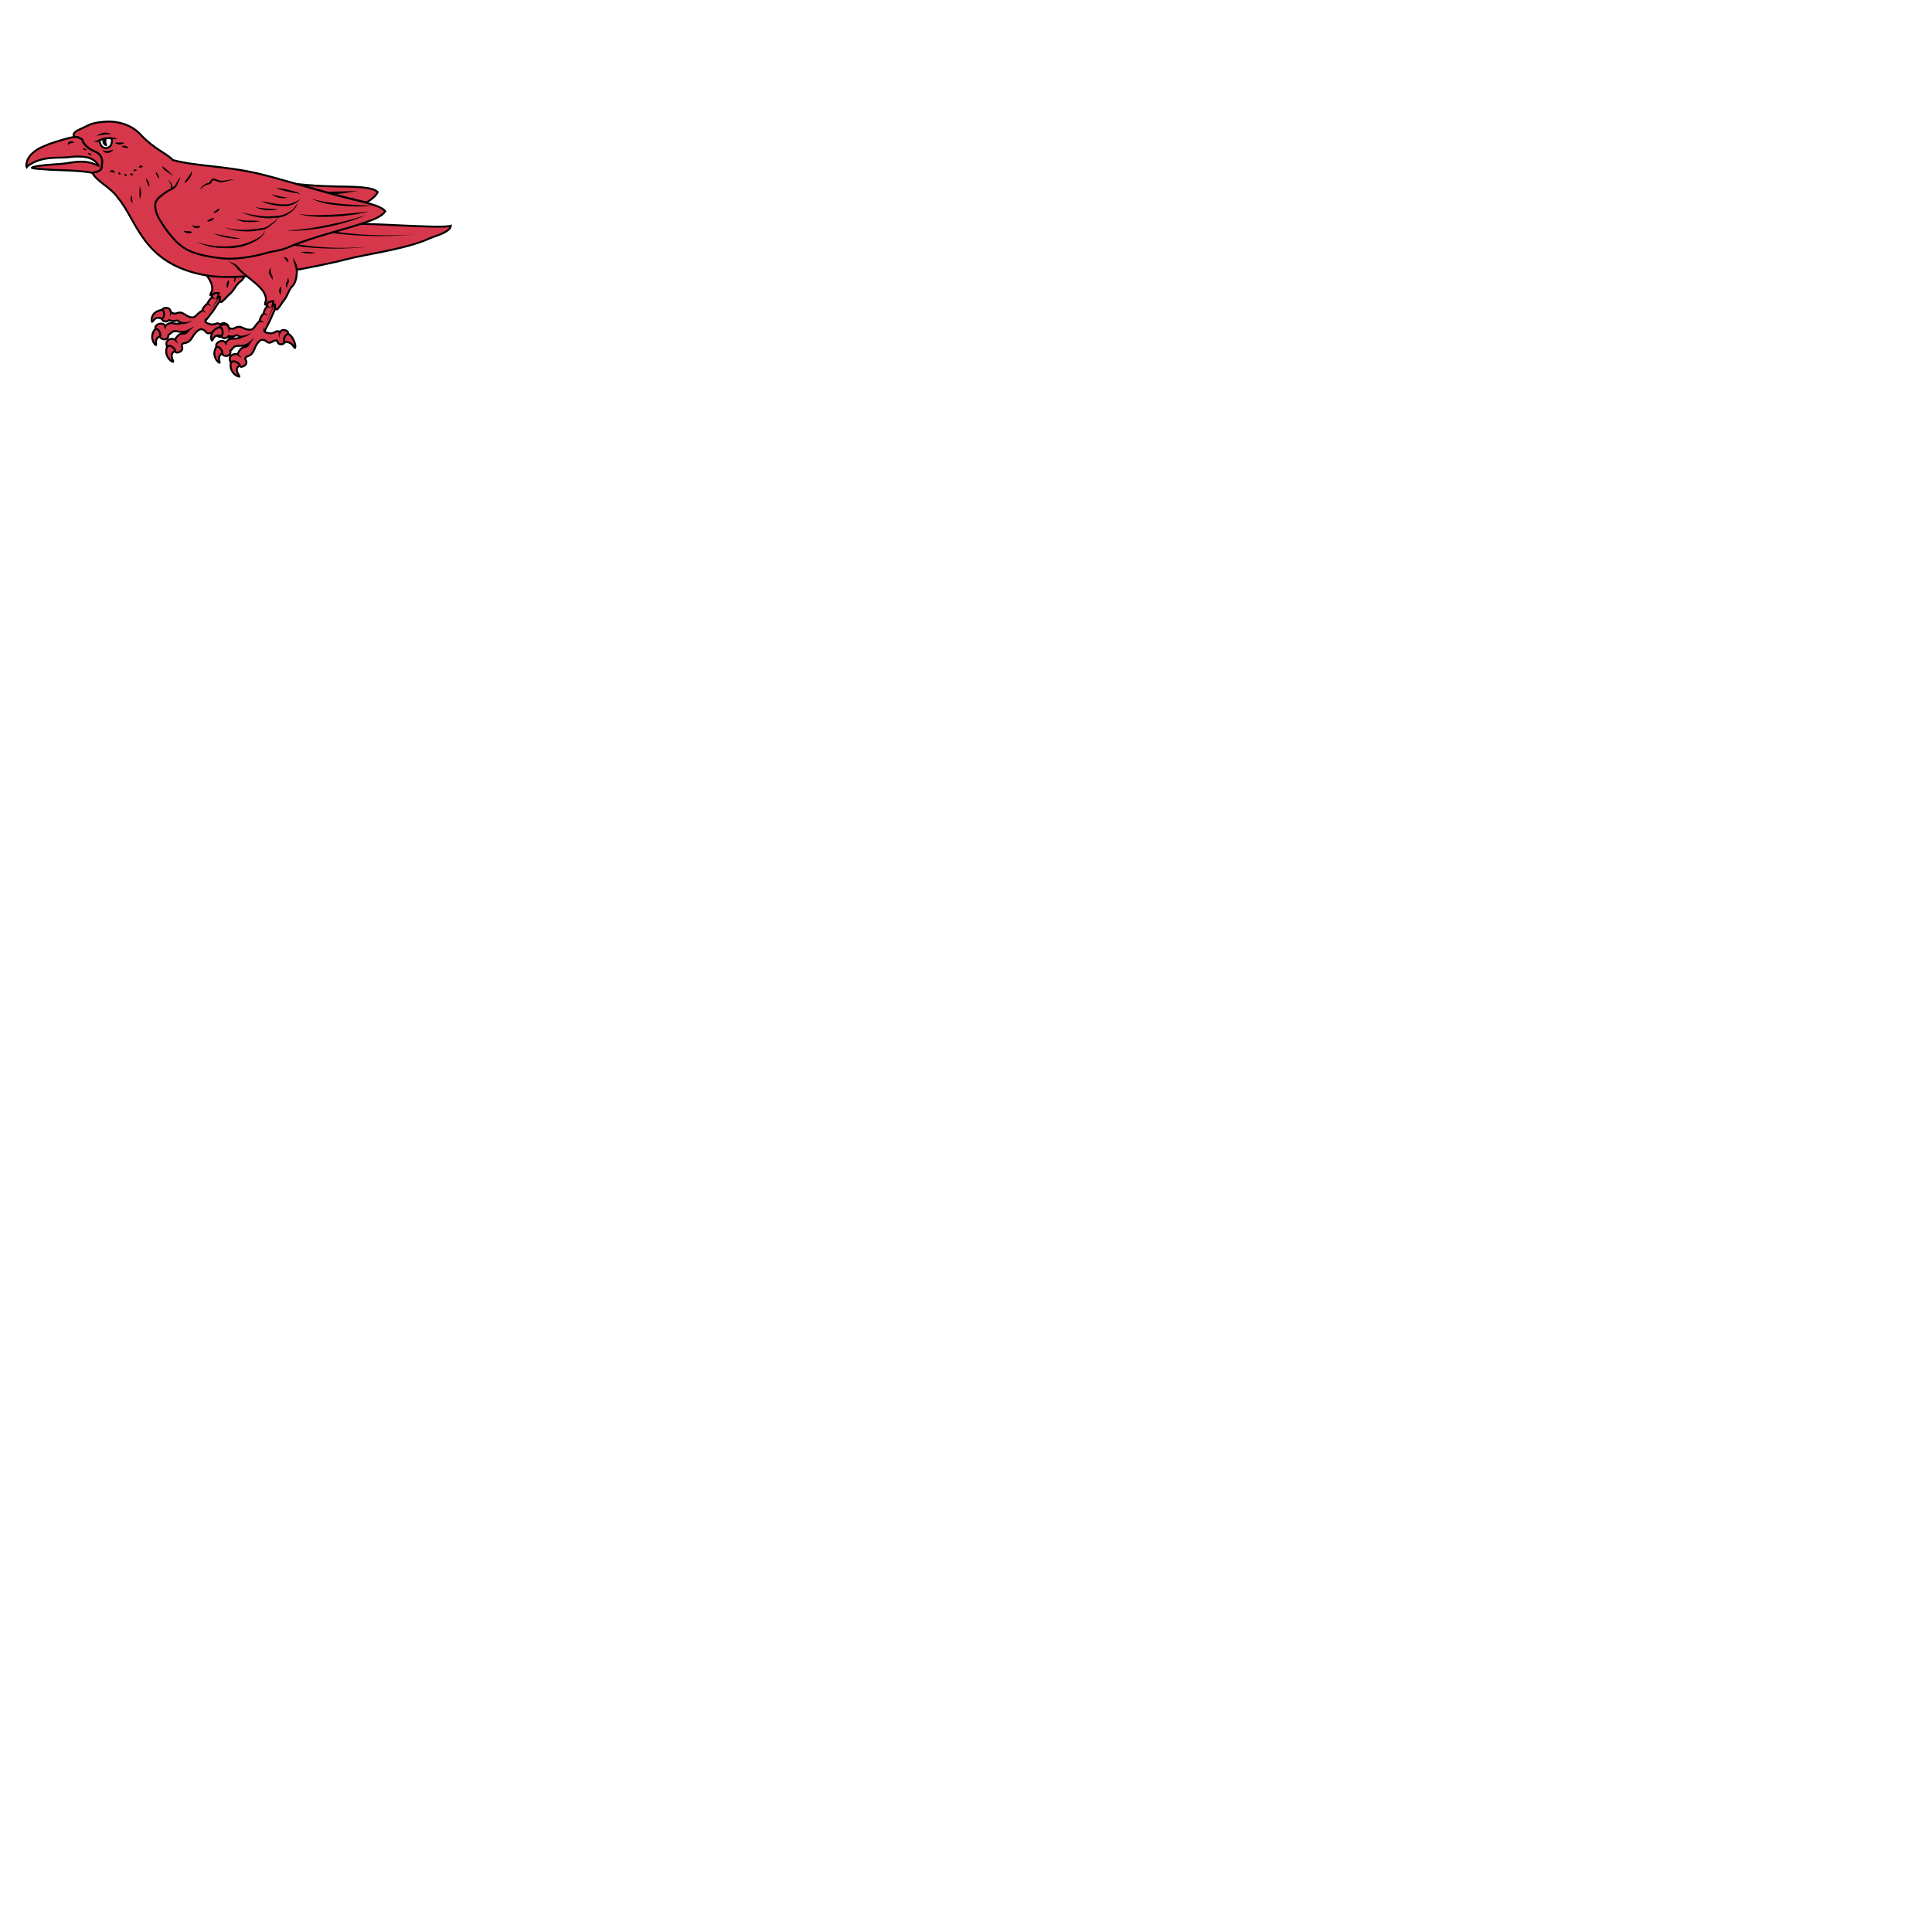
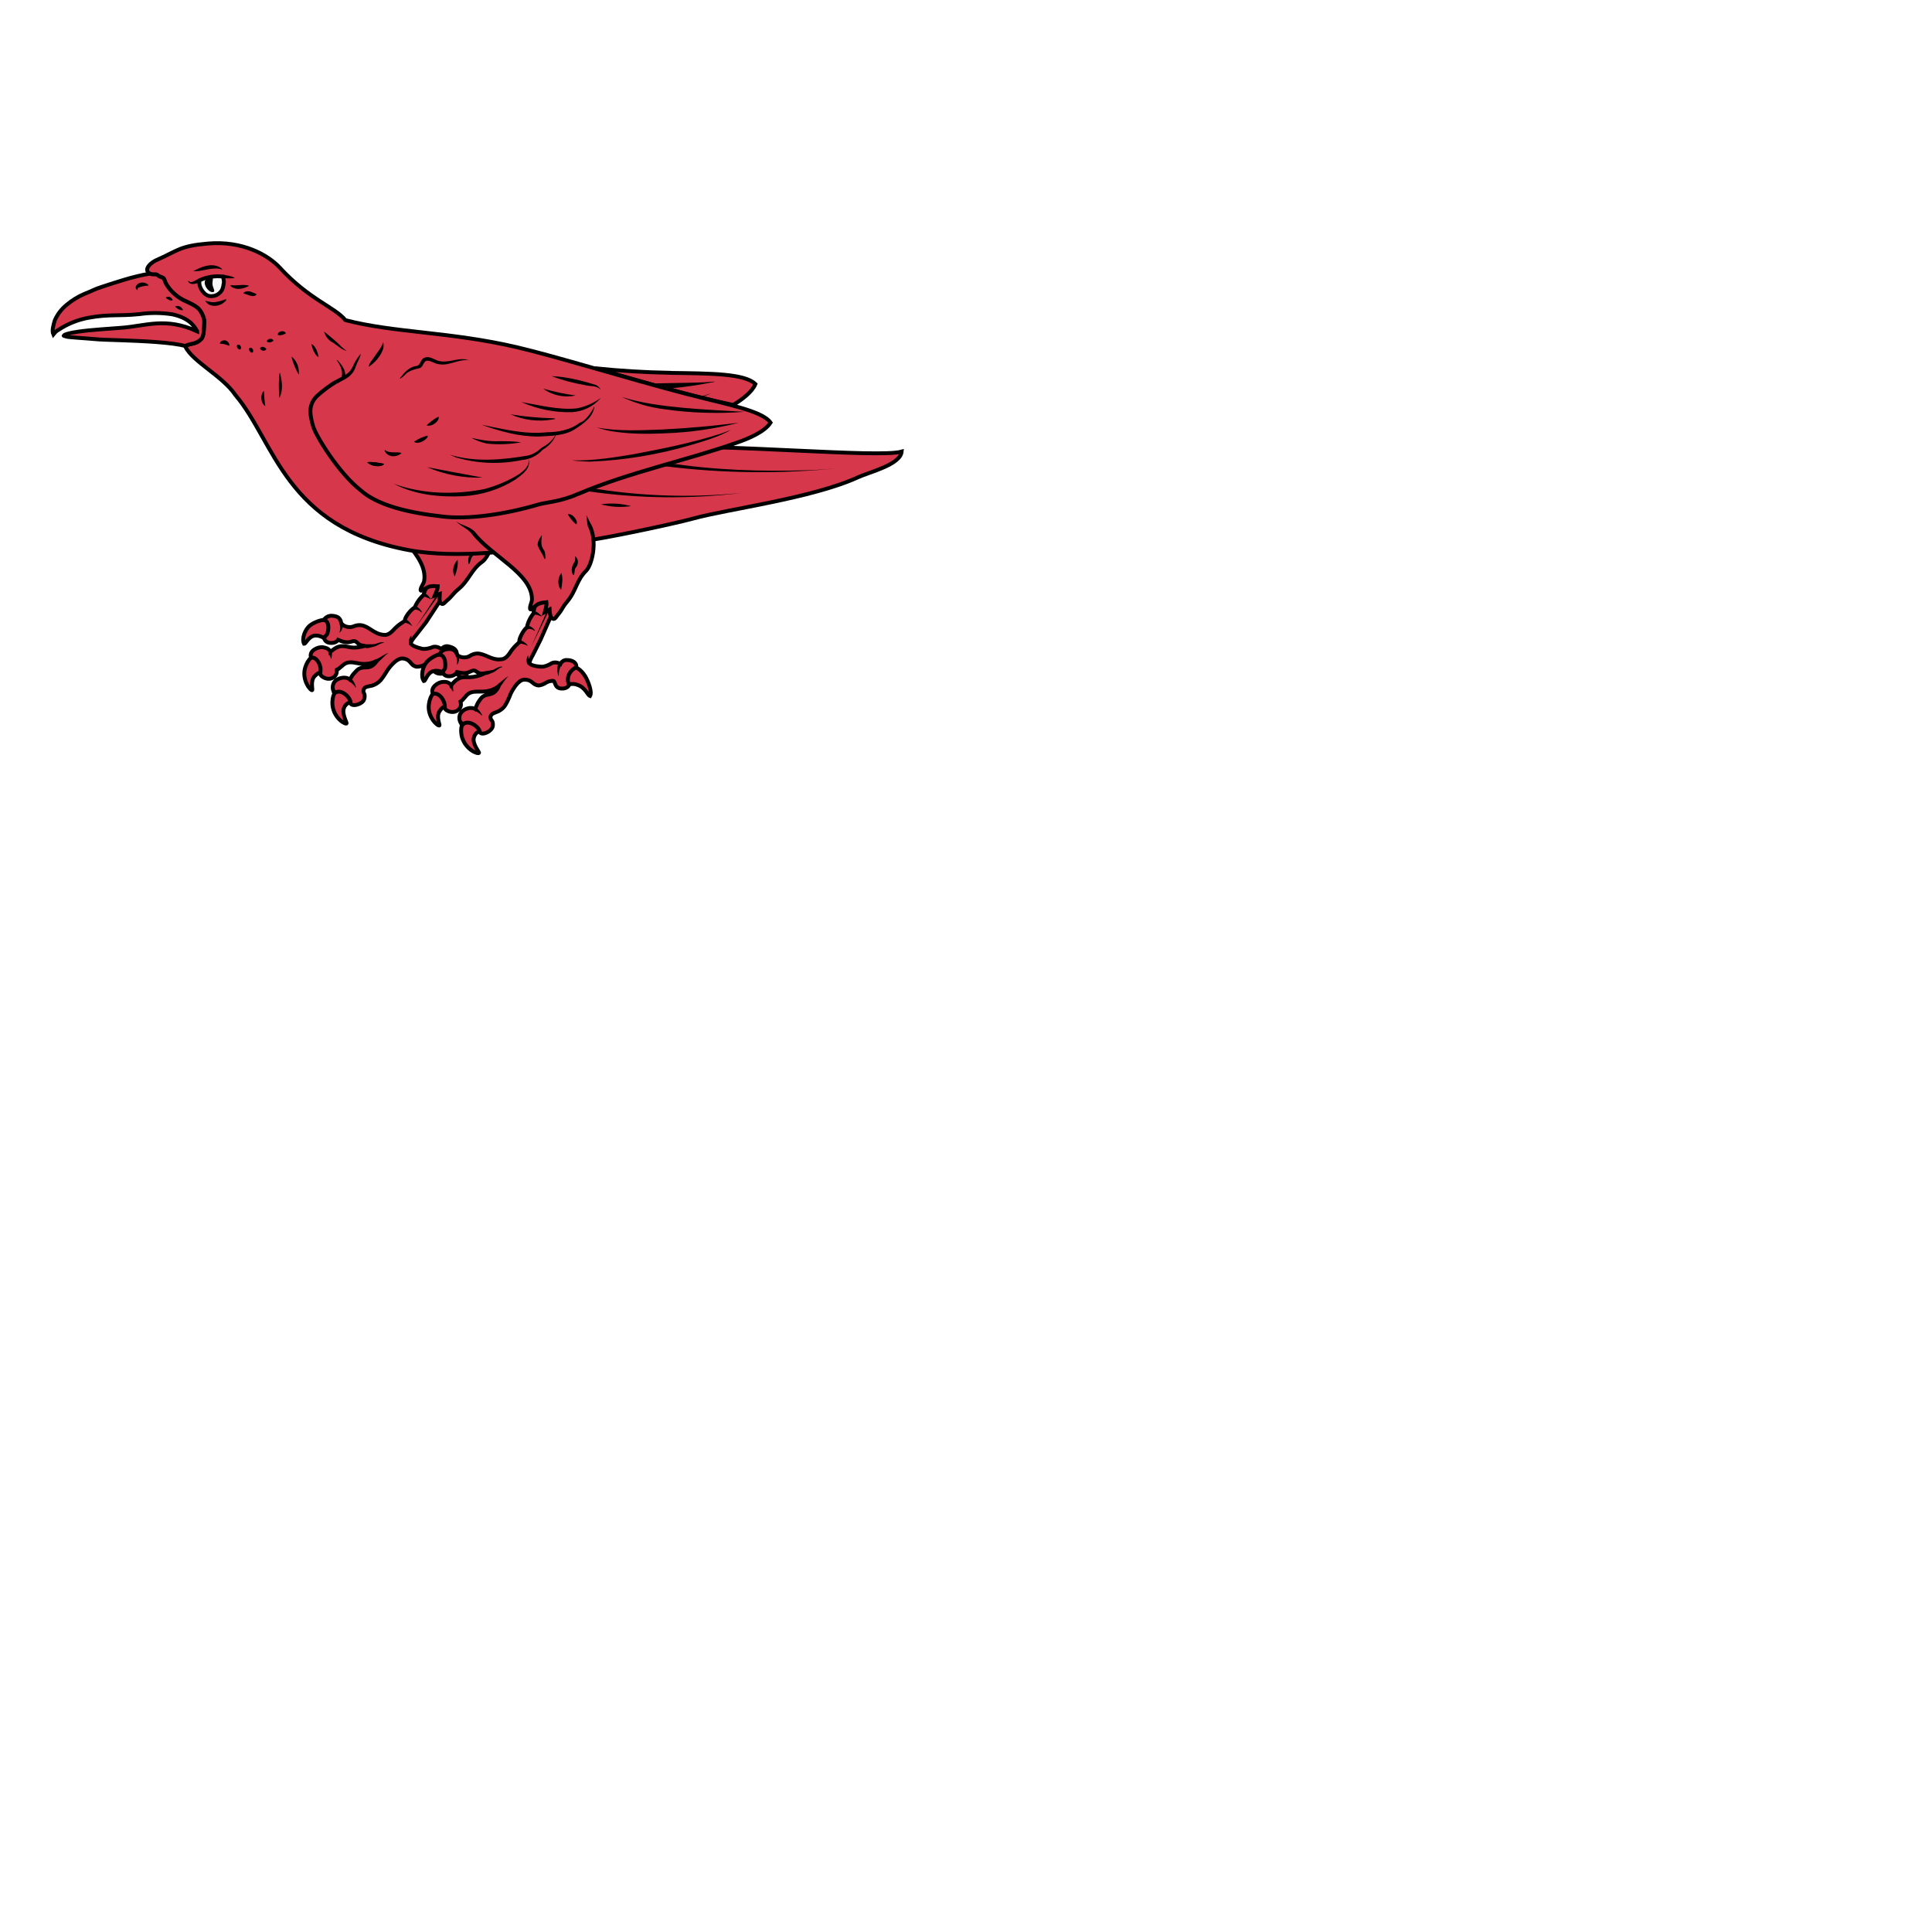
- <svg xmlns="http://www.w3.org/2000/svg" fill="#d7374a" stroke="#000" viewBox="50 50 400 400">
+ <svg xmlns="http://www.w3.org/2000/svg" fill="#d7374a" stroke="#000" viewBox="50 50 200 200">
  <g id="raven" stroke-width=".4">
    <path d="M99.29 97.28c2.35.26 12.67-.56 18.9-.95 6.67-.41 22.84 1.1 25.15.42-.13 1.36-3.35 2.12-4.5 2.65-4.77 2.19-13.55 3.3-17.08 4.28-1.97.54-9.3 2.1-11.32 2.31m8.9-17.4a87.54 87.54 0 01-7.74-.47c4.68 1.32 9.23 2.73 14.3 3.8.9-.55 1.95-1.32 2.3-2.16-1.1-1.1-4.64-1.1-8.85-1.16z" />
    <path class="secondary" d="M86.47 121.27l-1.65.24s-.5.4-.4 1.51c.16 1.37 1.39 2.03 1.46 1.86.04-.06-.5-.99-.28-1.57a.91.91 0 01.86-.63zm-4.89-2.13c-.36 1.32.62 2.43.75 2.3.04-.08-.2-.98.23-1.43s.7-.42.8-.37l.47-1.06-1.35-.68c.01 0-.57.18-.9 1.24m16.47-.2c-.32-.87-.9-1.16-.9-1.16s-1.05-.5-1.4.4.14 1.36.14 1.36.65-.24 1.23.13c.79.4.84 1.2 1.09 1.34.3-.38.05-1.54-.16-2.07zm-13.5-3.93l-.79-.88s-.97.05-1.7.64c-.44.36-.87 1.3-.58 1.88.18.02.46-.8 1.15-.86.68-.02 1.06.4 1.06.4z" />
    <path class="secondary" d="M94.1 114.42s5.4-8.2 5.54-8.5c.31-.88-2.04-1.4-2.04-1.4s-1.25 3.21-1.64 3.7c-.05.07-.03.06-.3.39-.35.13-.9 1.3-.86 1.5-.27.04-.93 1.06-.93 1.46a3.58 3.58 0 00-.95 1.34c-.33.1-1.08 1.05-1 1.35-.12.12-.62.31-1.27 1.04-.3.3-.6.46-.9.42-1.03-.06-1.51-.87-2.36-1a1.5 1.5 0 00-.71.09c-.65.3-1.3-.1-1.36-.35-.11-.63-.58-.7-1.06-.72-.53.04-.72.43-.72.43s.59.08.42 1.12c-.03.14-.04.26-.12.39-.05.09-.26.24-.27.34-.01.26.25.55.74.54.34 0 .59-.15.69-.32.43.18.83.33 1.3.2.16-.03.31-.11.45-.06.16.05.26.2.4.3.18.14.41.15.64.18-.44.12-1.07.25-1.63.13-.4-.08-.73-.16-1.08-.05-.42.13-.57.31-.89.54-.02-.14-.22-.3-.33-.36-.13-.06-.29-.09-.45-.12-.48-.06-1.4.34-1.23 1 .02.08.02.07.1.08.43-.08 1.07.73.87 1.61-.02.12.07.23.15.3.22.2.74.43 1.2.15.43-.29.36-.67.36-.8.33-.14.58-.49.9-.66.49-.25 1.05-.04 1.58.03.58.06 1.17-.02 1.69-.32-.29.43-.61.72-1.17.7-.33 0-.69.05-.95.34-.08.1-.29.28-.42.47l-.27.44s-.31-.28-.88-.16c-.9.2-1 .9-.83 1.36l.05-.01c.04.06.08.13.14.18.65-.44 1.66.55 1.59 1.1.04.16.39.3.96.03.26-.14.48-.3.5-.73s-.19-.3-.11-.69c.06-.39.66-.37.9-.45a2 2 0 00.88-.57c.31-.38.69-1.02.69-1.02s.83-1.25 1.56-1.22l.08.01c.85.13.67.7 1.37.85.7 0 .81-.35 1.53-.25.27.12-.04.77.72.95.63.13.84-.23.84-.23s-.38-1.16 1.01-1.68c.13-.12.13-.69-.73-.88-.5-.17-.8.27-.8.27s-.46-.4-.95-.2c-.21.1-.7.21-1 .17-.17-.05-.94-.2-1.2-.52-.07-.23.47-.83.47-.83z" />
    <path d="M89.07 102.38c1.4 2.68 5.26 5.12 4.84 7.75-.06.32-.34.6-.37.92s.57-.25.96-.34.63-.01.82-.01c0 .27-.31.96-.31.96l.52-.18c-.01.2-.07.71.05.9.26.36.44-.02.7-.22.59-.5.55-.65 1.15-1.15 1.17-.97 1.32-2.03 2.5-2.86.62-.43 1.72-2.73 1.1-4.63" />
    <path d="M110.44 105.98c-2.17.3-5.4.94-6.42.88 0 0-6.6 1.03-11.64.1-12.92-2.38-13.9-11.22-18-16.05-1.31-1.97-4.4-3.43-5.2-5.03 0 0 .01.02.13-.13.6-.23.96-.11 1.5-.63.35-.32.3-1.3.33-1.76.04-.44-.32-1.18-.66-1.47s-.75-.47-1.14-.66a4.49 4.49 0 01-2.18-1.9c-.06-.12-.15-.47-.26-.55-.09-.06-.2-.09-.3-.13-.3-.07-.24-.26-.55-.24a1 1 0 01-.49-.05c-.18-.08-.33-.25-.33-.45.01-.41.63-.84.96-.98 2.26-1 2.4-1.47 5.36-1.72 3.56-.3 6.18 1.17 7.4 2.48 3.06 3.34 5.74 4.11 6.8 5.45 5.14 1.33 10.77 1.18 17.74 2.8 4.26 1 11.18 3.17 17.53 4.83 4.07 1.07 7.87 1.72 8.75 2.98-.63.99-2.39 1.69-3.46 2.06-4.88 1.75-11.24 3.09-16.45 5.32" />
    <path class="secondary" d="M69.3 85.75c.6-.23.97-.12 1.52-.64.33-.3.28-1.28.32-1.75.04-.44-.32-1.18-.66-1.47s-.76-.47-1.15-.66a4.48 4.48 0 01-2.17-1.9c-.06-.12-.15-.47-.26-.55-.09-.06-.2-.09-.3-.13-.3-.07-.24-.26-.55-.24-.23 0-.36 0-.52-.08-1.58.23-3.58.9-4.94 1.35-.8.25-.98.4-1.82.73a7.44 7.44 0 00-1.89 1.16 4.26 4.26 0 00-1.22 1.62c-.13.48-.31 1.04-.14 1.43.28-.36.53-.47.53-.47a8.38 8.38 0 013.14-1.26c2.16-.39 3.03-.15 5.23-.37a11.57 11.57 0 013.42.02c2.04.43 2.42 1.56 2.57 1.74v.02c-3.26-1.5-5.35-.55-7.82-.37-1.21.1-3.2.21-4.47.4-.84.12-1.32.25-1.47.36-.16.09.01.07.2.15s2.08.18 2.9.26c.67.07 1.59.08 2.92.13 1.88.07 5.22.2 6.57.61zm30.26 38.5l-1.59.52s-.42.48-.14 1.56c.4 1.32 1.7 1.78 1.76 1.6.02-.08-.67-.9-.55-1.51s.62-.76.74-.76zm-5.17-1.3c-.15 1.36 1.01 2.3 1.11 2.14.03-.1-.36-.92 0-1.46.33-.52.61-.53.73-.49l.3-1.12-1.46-.44s-.54.26-.68 1.37m16.2-2.92c-.46-.8-1.07-.98-1.07-.98s-1.13-.33-1.33.6c-.2.96.37 1.33.37 1.33s.6-.34 1.22-.08c.84.28 1.03 1.06 1.3 1.15.25-.43-.2-1.52-.48-2.02zm-13.96-1.64l-.9-.74s-.97.21-1.58.91c-.38.43-.64 1.43-.27 1.95.18 0 .32-.87 1-1.04a1.43 1.43 0 011.1.22z" />
    <path class="secondary" d="M105.96 116.22s3.97-8.98 4.05-9.28c.17-.92-2.25-1.05-2.25-1.05s-.69 3.4-1 3.93l-.23.44c-.33.18-.68 1.44-.6 1.6-.26.1-.75 1.22-.69 1.62a3.4 3.4 0 00-.7 1.48c-.3.16-.88 1.21-.77 1.5-.09.13-.54.4-1.06 1.23-.26.35-.52.55-.84.56-1.01.12-1.62-.6-2.48-.6-.28 0-.61.15-.69.21-.58.4-1.3.1-1.39-.12-.22-.6-.69-.6-1.17-.52-.52.13-.64.55-.64.55s.59-.01.6 1.03c0 .14 0 .27-.04.4-.04.1-.22.29-.2.38.02.26.32.5.83.41.34-.06.54-.26.62-.42.46.1.87.19 1.31-.02.15-.06.29-.15.45-.14.17.02.28.15.43.23.19.1.44.1.66.07a3.82 3.82 0 01-1.6.4c-.4-.01-.76-.04-1.07.13-.39.2-.5.4-.79.69-.05-.13-.27-.26-.39-.3-.14-.05-.3-.04-.46-.04-.48.01-1.32.57-1.05 1.18.04.08.04.07.12.06.41-.15 1.17.53 1.13 1.44 0 .12.1.2.2.27.24.16.8.3 1.2-.06s.24-.72.22-.85c.32-.2.5-.58.8-.8.43-.32 1.02-.21 1.56-.24.58-.02 1.15-.2 1.61-.58-.22.47-.48.8-1.04.88-.31.05-.66.16-.88.5-.07.11-.24.32-.33.53l-.2.48s-.35-.23-.9-.03c-.85.34-.84 1.06-.59 1.49l.05-.03.17.16c.57-.55 1.73.26 1.76.82.07.15.43.24.96-.12.23-.18.43-.38.38-.8s-.24-.27-.24-.66.59-.48.82-.6c.33-.18.59-.4.75-.7.25-.41.52-1.12.52-1.12s.63-1.36 1.34-1.45h.08c.87-.01.8.57 1.5.6.69-.1.72-.47 1.47-.48.28.06.09.76.87.8.65.03.78-.38.78-.38s-.56-1.07.71-1.82c.12-.14.01-.7-.86-.75-.52-.08-.75.4-.75.4s-.5-.32-.96-.04c-.18.12-.65.33-.95.33-.17-.01-.95-.04-1.26-.31-.1-.22.32-.9.32-.9z" />
    <path d="M84.77 89.53a13.13 13.13 0 00-1.94 1.45c-.99.97-.72 2.03-.43 3.1s2.72 4.94 4.91 6.65c1.73 1.56 4.85 2.34 8.58 2.75 2.47.28 6.1-.15 9.91-1.27.69-.2 2.35-.3 4.08-1.1" />
    <path d="M99.01 105.17c1.84 2.4 6.05 4.19 6.06 6.86 0 .32-.23.65-.2.97s.51-.34.9-.5.6-.11.8-.15c.05.26-.16 1-.16 1l.48-.26c.01.2.05.72.21.87.31.31.44-.08.65-.32.5-.59.44-.74.94-1.33.98-1.16.96-2.22 2-3.24.53-.52 1.25-2.97.31-4.74" />
    <path fill="#f6f6f6" d="M73.07 78.63a4.5 4.5 0 00-2.4.38c-.14.46.13 1 .48 1.35a1.04 1.04 0 00.28.2c.28.15.65.12.95 0 .23-.11.44-.27.57-.49.08-.13.12-.26.15-.4l.07-.38c.03-.18-.04-.47-.1-.66z" />
    <g fill="#000" stroke="none">
      <path d="M991.6-280.2c3.8-.3 13.6-1.2 4.7.3a281.4 281.4 0 01-30.3 4.4l-13.8-3.8c19.3-.4 34.6-.6 39.4-.9zm-1.8 11c3.3-.8 4.2-1.3 7.4-2.3-3 1.3-3.3 1.5-6.2 2.6zM740.2-64.7c-3.3 2.1-5.6 5.3-8.6 7.7l-1.2-2.7c3.4-1.4 6.2-4 9.8-5zm-45.8 4.9c-.3-1.7-2.2-4.2-1.7-5.3.9 0 2.8-1.2 2.5.2-.2 1.7-.1 3.8-.8 5.1zm27.2-11.8c2.6-.1 5.3.2 8-.2 2.1-.7 5.6-2.3 7.2-.8-3.3-.3-5.6 2.6-8.7 3-1.9.4-5.7 2-6.6.4l.1-2.4zM703.9-89c.4 2.8-.7 7-2.9 8.2a10 10 0 00-.1-7.6l3-.6zm52.8 17.9a7.7 7.7 0 011.5-7.4c.5 1.2-.5 3.2.3 4.6.5 1 1.1 1.6-.2 2l-1.6.8zm17.1-36.2c-1.6-1.1-4.5-2-5.7-2.5 0-.9-.2-1.7-.3-2.6 1.8 0 3 1.3 4.2 2.4.5.8 2 2 1.8 2.7zm-7.3 10.5a7.8 7.8 0 00-5-2.5c-.6.3-.4-1-.7-1.5-.1-.6-.7-1.7.5-1.3 1.5.2 2.6 1.4 3.7 2.4.4.6 2.2 2.5 1.5 2.9zm13.7-14c-6 8.6-12.2 17.2-18.5 25.8 5.8-8.7 11.6-17.5 17.2-26.3zM758.9-86c-.8-1-2-1.4-3.2-2-.8-.3-1.7-.7-2.7-.7v-3c1 .1 1.8.9 2.7 1.4 1 .7 1.6 1.7 2.3 2.6.4.5.8 1 1 1.6l-.1.1zm-48.6 41.4c1 1.1 1.8 2.3 2.5 3.5s1.2 2.5 1.5 3.9l-.3.1a16 16 0 00-5.6-5.2zm98.6-98.8c-4 2.6-3.1 6.8-4.8 8.2-1-3-.4-5.8 1-8.2zm-13.7 4.5c.5 4.5-.7 9-2.3 13.3-2.6-4.1-1-10 2.3-13.3zM562.7-347.6c1.1-1 3-.9 4.2 0 .6.5 1.3 1.3 1.3 2.1-.8.5-2 0-2.7-.2-1-.5-2-1-2.8-1.9zm7.5 7c1.5-.7 3.2-.5 4.5.5.8.6 1.5 1.5 1.8 2.5-1.7.2-3.5-.5-4.9-1.6-.5-.4-1-.8-1.4-1.4zm43.2 31.4c-2.1-.8-4.3-1.7-6.6-1.6-2.2.2 0-2.4 1-2.5 2.7-1.3 6 1.2 5.6 4.1zm45-9.9c-2 1-4.2 1.9-6.3 1.3-.9-2.7 4.5-4.3 6-1.9l.2.3zm-64.2-26c3 .7 6.2 1.7 9.3.8 2.5-.4 4.9-1.3 7.3-2.1.6 1.3-1.7 2.5-2.6 3.3-4.2 3-11.3 3-14-2zm30.2-5.9c1.8-2.3 5.2-1.9 7.6-.7 1.3.7 4.8 1.1 1.8 2.6-2.9 1-5.6-1-8.3-1.6-.4 0-.7-.2-1.1-.3zm4.7-6c-4 2.2-9.4 3.7-13.6 1-1.2-.5-2-2 0-1.5 4.5.5 9.1-1 13.6.4z" transform="matrix(.13 0 0 .13 -6 126)" />
      <path d="M599-363.5c2.4-.3.6 2.7 1 5.6s2.8 5.6.2 5.9c-2.5.3-5.9-3.4-6.4-6.9s2.6-4.2 5.2-4.6z" transform="matrix(.13 0 0 .13 -6 126)" />
      <path d="M648.6-313.3c-1.4 1.1-4 2.2-5.4.5.6-2.4 4.6-2.8 5.4-.5zm-16.8 9.5c-1.8 0-3.3-1.9-2.5-3.6 2-1.3 4.2 2 2.5 3.6zm-9.7-2.5c-1.8 0-3.3-1.9-2.5-3.6 2-1.3 4.2 2 2.5 3.6zm20.8-.4c-1 2.2-4.5 1.5-5.1-.5 1.2-2.3 4-1 5.1.5zm-52.4-53.4c-2.8 1-6.3 2.7-9 .8-1.8-2-1-2 .8-.7 2.6.5 5.3-2.9 7.1-2.3l1.1 2.2zm17.9-5.8c3.2.7 6.6.9 9.4 2.7-3.2.4-6.5.2-9.7.1l.3-2.8zm-23.8-2.7c6.1-3.4 14-6.8 20.8-3.4 1.6.8 4 2.9.4 1.5-7.2-1.3-14 2.2-21.2 1.9zm-44.2 15.1c-3.6-1.8-.4-5.7 2.4-6 2.3-.4 5.1.2 6.4 2.3a25 25 0 00-8.4 1.7c-.5.5-.5 1.3-.4 2zM835.8-46.2c-3 2.5-4.6 6.1-7.1 9-.5-1.1-2.7-2.6-.7-3.2 2.6-2 4.9-4.4 7.8-5.8zm39.6-.2c-1-3-1.4-8.4.5-10 1.6.5 2.8 1.1 1.2 2.7-1 2.2-1.5 4.7-1.4 7.2h-.2zm-84 12.6l-2.9-4.8c1.6-.7 3.7-2 3 1.1-.1 1 .6 3-.1 3.7zM816.3-50c2.5-.5 5-.6 7.4-1.3 1.7-1.1 7-3.6 7-2.1-3.1.6-5 3.6-8.1 4.6-1.6.5-5 2.5-6 1.2l-.3-2.4zM796-64.1c.7 3 .5 6.2-1.1 8.8-.5-1.1.3-3.3-.4-4.8.1-1.2-2-2.8 0-3.2l1.5-.8zm55 8.9c-1.4-2.3-1.1-5.3.2-7.5.6 1.2 0 3.6 1.3 4.8 1.6 1-.4 1.6-1.1 2.4l-.4.3zm11-38.5c-1.6-.5-3.2-1.4-5-1.5-.7.5-1.3-.2-1.2-.9-.1-.6-.7-1.4-.4-1.8 1.6-.3 3 .7 4.2 1.6l2.5 2.2-.1.4zm-5.5 11.5a7.1 7.1 0 00-5.4-1.6c-.6.3-.5-1-.8-1.3-.1-.4-1-1.5.1-1.4 2 0 3.6 1.1 5 2.3.5.5 1.3 1.3 1.4 1.8l-.3.2zM867.7-98c-4.5 9.4-9.2 18.9-13.9 28.3 4.4-9.8 8.8-19.6 13-29.5zm-17 27.7c-.9-.9-2.2-1.1-3.3-1.4-1-.2-1.9-.5-2.8-.2l-.5-3c.7.1 1.5.2 2.2.5l2.1 1.3c1 .7 2 1.4 2.5 2.5l-.2.3zm-41 48.9c1.6 1.3 3 2.8 4 4.5.4.6 1 1.5 1 2.1-.2.1-.3 0-.4-.1a16.4 16.4 0 00-5.7-3.8c-.2-.1-.7-.1-.4-.4l1.5-2.3z" transform="matrix(.13 0 0 .13 -6 126)" />
      <path d="M806.7-159.2c-3.3-4.5-9-6.2-12.7-10.3 4.2 3.3 10 3.8 14 7.5 2 1-.7 1.9-1.3 2.8zm82 17.5c3.2 2.2 2.7 6.9.3 9.4-1 1.4-.4 6-1.9 5.5-2.3-3.9-.6-7.6 1.5-11 .2-1.3.3-2.6.1-3.9zm-10.9 13.3c1.4 4.4.6 9-.2 13.5-3.3-3.7-2.7-9.8.2-13.5zm-15.5-30.2c-.4 4.4-1.3 8.6 1.8 12.3 1 1.3 1.6 9.9-.1 5.9-1.4-3.5-3.9-6.5-5.1-10-.2-3 1.7-5.8 3.4-8.2zm20.6-16.5c4.3-1 9 6.6 6.6 8-2.6-2.3-5-5-6.6-8zm-78.2-122.5c-8.3-1.6-16 4.6-24.3 3-3.5-.2-6.4-3-9.9-2.8-2.8.9-2.6 4.8-5.4 5.9-4.3 1-9 2-12.1 5.6-1.8 2-6.2 4.8-2.2.6 3-4 7.1-7.6 12.3-8 2.9-1.4 2.6-5.8 6.1-6.6 4.6-1.5 8.2 2.7 12.6 3 7.7 1.2 15.5-4 23-.5zm-105.3-.2c3.7 3.7 7.5 8.9 6 14.4-.5.5-3.6-1-2.3-2.4.5-4.4-1.7-8.5-4.2-12h.3zm36.5-14.3c1.4 5-1.8 9.7-4.7 13.5a34 34 0 01-6.7 6c-.2-2.4 2.6-5.1 4-7.4 2.6-4 6-7.5 7.4-12.1zm34.5 66.2c3-2.6 6-5.4 9.7-6.9.6 2.7-2.8 5.7-5.5 6.7-1.3.5-2.8.6-4.2.2zm-10 13c3.4-2.1 7-4 10.9-4.8.5 1.4-1.6 2.8-2.6 3.7-2.3 1.5-6 3-8.3 1.1zm-23.4 6.4c3.7 3.4 10.3 1.3 13.5 2.6-3.5 3.7-11.1 3.7-13.3-1.6zm-13.8 9.9c4.5-.4 9 .5 13.3 1.3-1.1 2.2-4.9 2-7.3 1.7-2.2-.4-4.5-1.3-6-3z" transform="matrix(.13 0 0 .13 -6 126)" />
      <path d="M723.2-216.6c1.3-.2 2.4-.1 3.5-.1l3.3.3c2.1.3 4.2.6 6.5 1.1l.1.4c-1 .8-2.2 1.2-3.4 1.4a13.3 13.3 0 01-7-1 8.6 8.6 0 01-3-2.1zm-5.1-86.2c-.6 2.6-1.8 4.9-2.9 7.2l-1.4 3.5c-.5 1.3-1 2.6-1.8 3.8a19.1 19.1 0 01-6.2 5.5l-3.5 1.9-3.3 1.8-1.5-2.6c2.3-1.4 4.7-2.5 6.9-3.6 2.2-1.2 4.1-2.6 5.5-4.4.7-.9 1.2-2 1.8-3.1l1.8-3.6c1.3-2.3 2.7-4.4 4.5-6.4zm52.8 90.2c14.7 2.9 29.5 5.5 44.2 8.3a104 104 0 01-44.2-8.3zm35.2-23.3c7.2 1.5 14.5 3 22 2.6 5.9 0 11.8 0 17.6.9a96 96 0 01-27.3 1c-4.3-1-8.4-2.4-12.3-4.5zm31.1-18.8a247 247 0 0032.4 3.1c2.8 0 5.2.6 1.3 1a58 58 0 01-33.7-4.1zm26.2-20.4a181 181 0 0025.7 5.4c-8.8 2-18.5 0-25.7-5.4z" transform="matrix(.13 0 0 .13 -6 126)" />
      <path d="M744.5-199.3c22.9 8.2 48 8.8 71.7 4.2 9.8-2.6 19.4-6.6 28-12 4-2.9 8.8-6.8 7.2-12.3 3 7.4-5 12.8-10.1 16.6a87.3 87.3 0 01-41.8 13.3c-18.7.9-38.2-1-55-9.8zm69.7-47.1c17.1 3.4 34.4 7.9 52 6 9.2-.1 18.8-1.8 26.2-7.6 5.8-1.4 11.7-12.7 11.7-13.3-.7 8.5-8.4 13.8-15 18.1-8.6 5.8-19.5 5.6-29.5 6.2-15.6.1-30.8-4.2-45.4-9.4z" transform="matrix(.13 0 0 .13 -6 126)" />
      <path d="M788.8-222.6c20.3 6.3 42 4.2 62.6.7 4-1 7.8-3.4 10.8-6.3 5-2.5 9.3-6.4 11.7-11.4-1.7 5.6-6 10.3-11 13.1a24.7 24.7 0 01-16.5 8.2 108 108 0 01-52.3-2l-5.3-2.3zm57.4-41.8c14.4 2.4 29 6.4 43.7 5 7-1.3 13.7-4.3 19.4-8.4a33 33 0 01-23.1 11.4A92.5 92.5 0 01847-264l-.8-.3zm62.8-9.8c-3-3.8-8.5-2.5-12.7-3.8-9-1.6-17.7-3.8-26.2-7.1 12 .5 23.9 3.5 35.3 7.1 1.5.8 3 2 3.6 3.8zm17 5.7c15.7 5 32.2 7 48.6 8.6 16.3 1.5 32.7 2.3 49.1 3.2a289 289 0 01-63.6-2 112.2 112.2 0 01-34.1-9.8zm-20 24.3c17.2 3.2 34.8 2.2 52.2 1.6a793.3 793.3 0 0060.8-5.4 272.6 272.6 0 01-58.1 8.4c-14.6.7-29.2.7-43.6-1.7-3.8-.7-7.6-1.7-11.3-2.9zM886.3-218c16.8.4 33.4-2.3 49.9-5.1 22.9-4.3 45.8-9 68-16l8.6-3.1c-10 5.5-21.1 8.8-32 12a329.4 329.4 0 01-80.6 13.2c-4.6-.2-9.3-.3-13.9-1zm74.8 1.8c37.6 6 75.9 7.2 113.9 6 8.8-.3 17.6-1 26.3-1.9a609 609 0 01-140.6-1.2l.4-2.9zM909.3-183a58.3 58.3 0 0124 1.4 58.5 58.5 0 01-24-1.4zm-9.2-13.2a454.4 454.4 0 00121.2 4.1 458.4 458.4 0 01-121.6-1.2zm-1.5 30l-.9-8.3 3.7 7.5zM688.9-320.6c4.6 4 9.5 7.5 13.6 12 1.4 1 2.6 2.5 4.3 3.2 0 .4-3.4-.9-4.5-1.8-2.7-1.9-5.3-4-8.1-5.6a13.2 13.2 0 01-5.3-7.8zm-10.1 9.9c2.1 1 3.3 3.3 4.3 5.4.6 1.6 1 3.3 1.4 5-2.1-1-3.3-3.3-4.3-5.4-.6-1.6-1.2-3.3-1.4-5zm-15.9 10c4.3 3.3 6.3 9 5.8 14.4a48.3 48.3 0 01-5.8-14.4zm-9.3 12.7c1.7 6.4 2.8 13.6-.1 19.8-.7 1.2-.3-1.9-.5-2.7-.2-5.2-.4-10.6.3-15.8l.1-.7zm-12.7 14.6c.2 4 .5 8.2 1.1 12.2-3.8-2.6-4.2-9-1.1-12.2z" transform="matrix(.13 0 0 .13 -6 126)" />
    </g>
  </g>
</svg>
